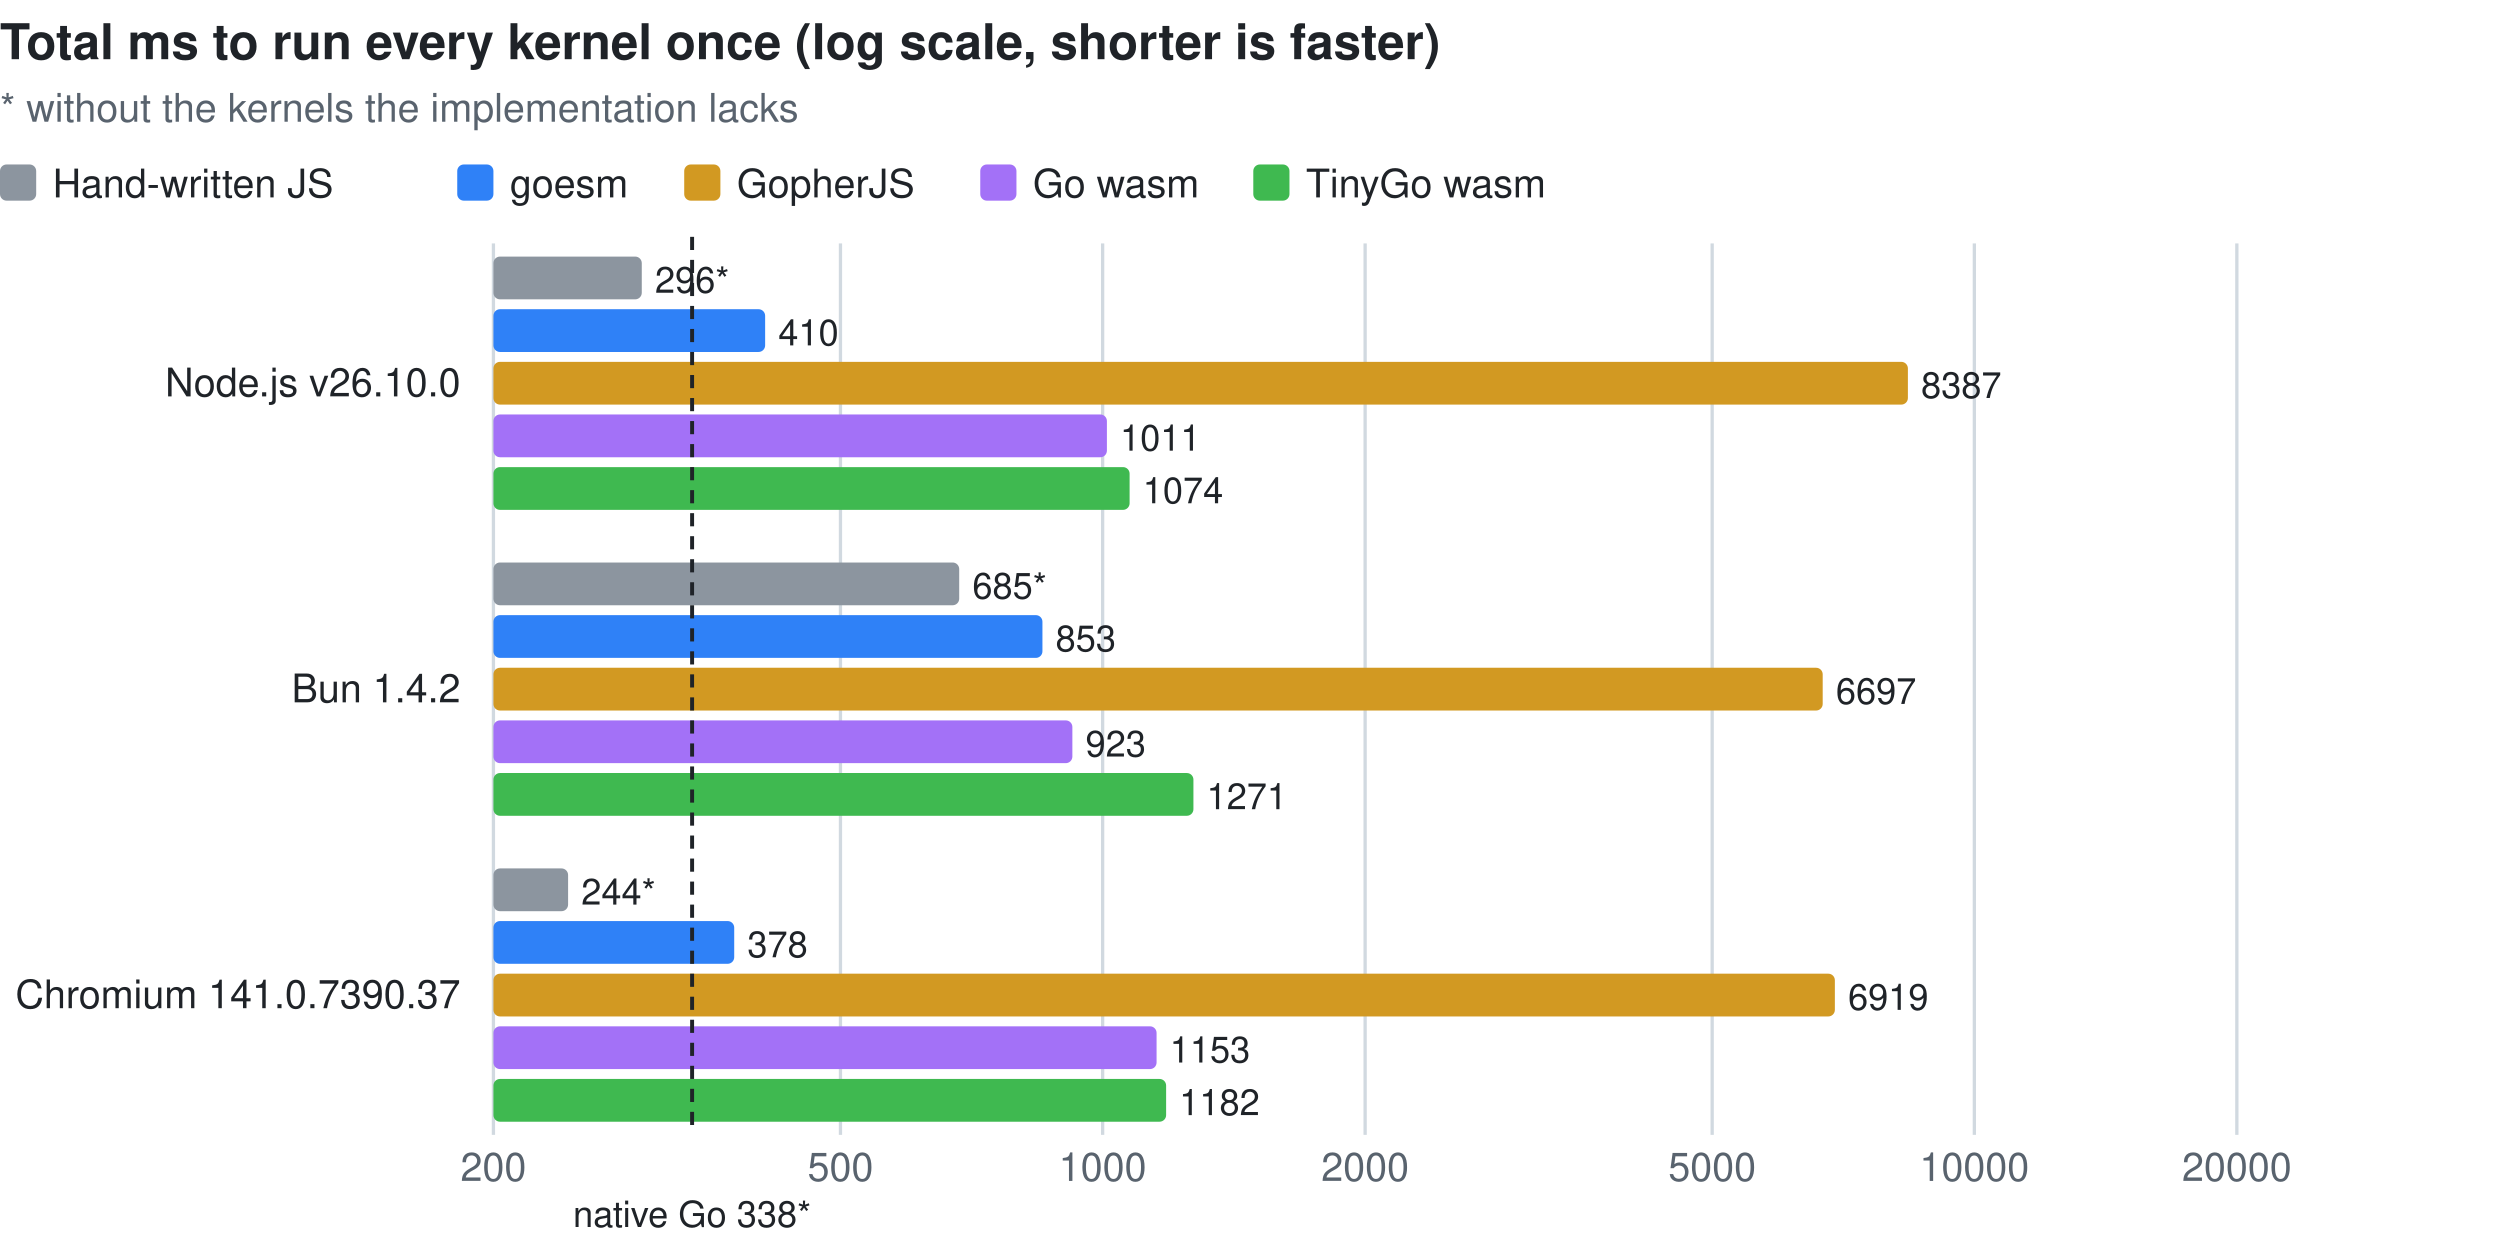
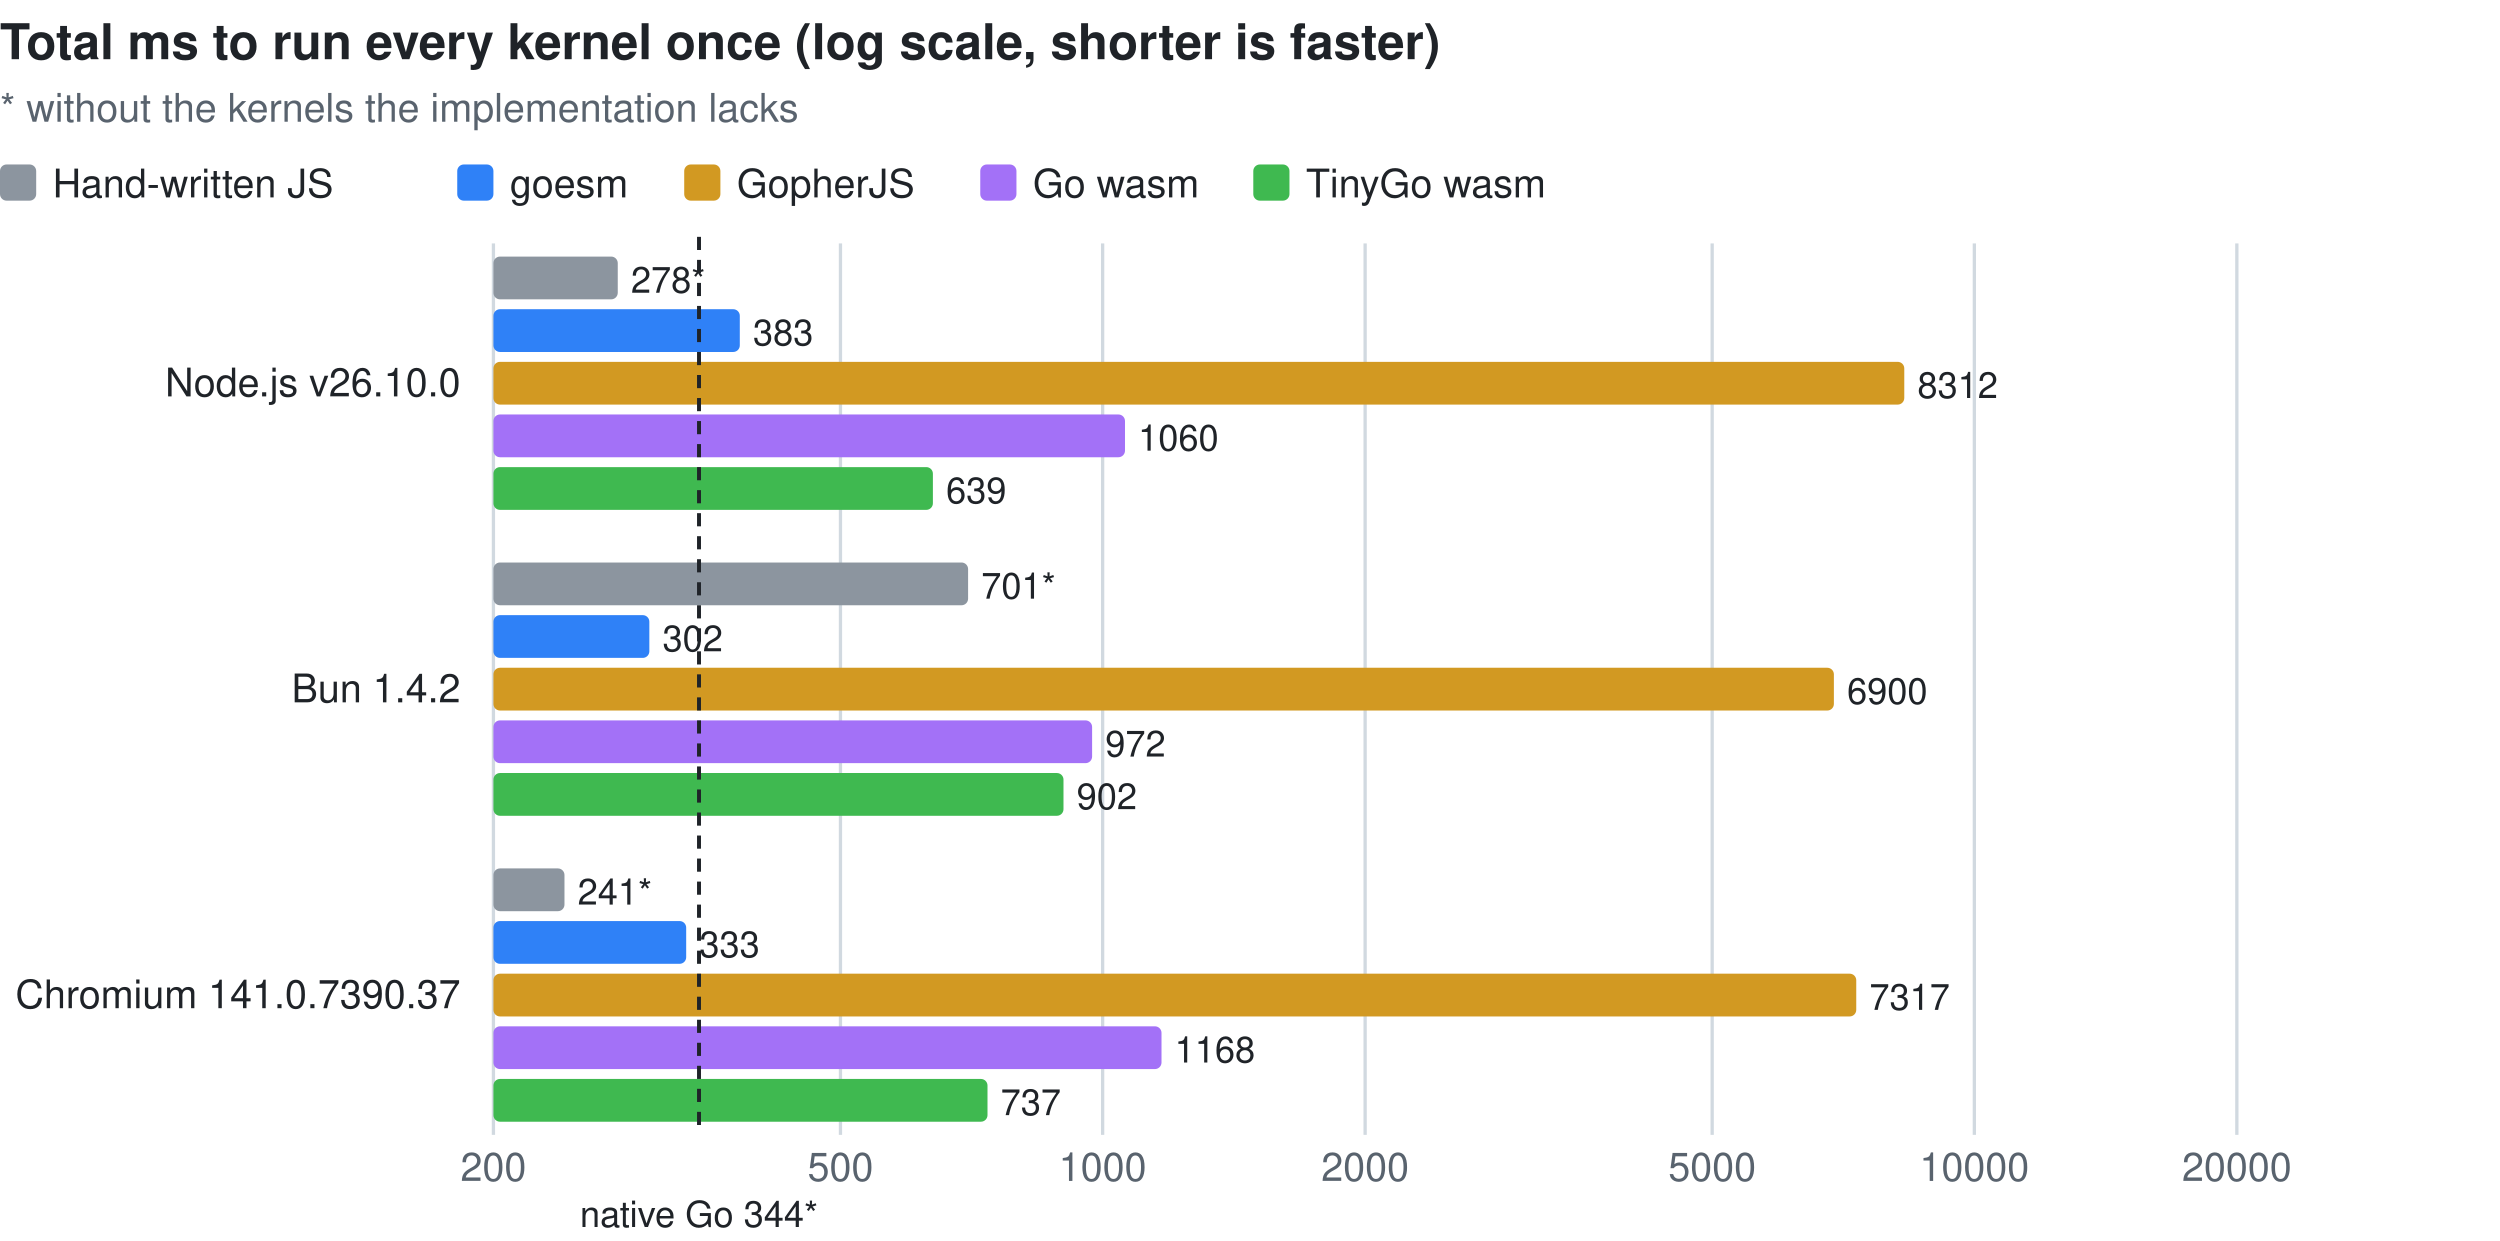
<svg xmlns="http://www.w3.org/2000/svg" width="760" height="377" viewBox="0 0 760 377" font-family="-apple-system, 'Segoe UI', Helvetica, Arial, 'Hiragino Sans', 'Noto Sans CJK JP', 'Yu Gothic', sans-serif" font-size="12">
  <style>.t{fill:#1f2328}.m{fill:#59636e}.g{stroke:#d1d9e0}.r{stroke:#1f2328}@media (prefers-color-scheme:dark){.t{fill:#f0f6fc}.m{fill:#9198a1}.g{stroke:#3d444d}.r{stroke:#f0f6fc}}</style>
  <text class="t" x="0" y="18" font-size="15" font-weight="600">Total ms to run every kernel once (log scale, shorter is faster)</text>
  <text class="m" x="0" y="37">* without the kernels the implementation lacks</text>
  <rect x="0" y="50" width="11" height="11" rx="2" fill="#8c959f" />
  <text class="t" x="16" y="60">Hand-written JS</text>
  <rect x="139" y="50" width="11" height="11" rx="2" fill="#2f81f7" />
  <text class="t" x="155" y="60">goesm</text>
  <rect x="208" y="50" width="11" height="11" rx="2" fill="#d29922" />
  <text class="t" x="224" y="60">GopherJS</text>
  <rect x="298" y="50" width="11" height="11" rx="2" fill="#a371f7" />
  <text class="t" x="314" y="60">Go wasm</text>
  <rect x="381" y="50" width="11" height="11" rx="2" fill="#3fb950" />
  <text class="t" x="397" y="60">TinyGo wasm</text>
  <line class="g" x1="150.0" y1="74" x2="150.0" y2="345" />
  <text class="m" x="150.0" y="359" text-anchor="middle">200</text>
  <line class="g" x1="255.5" y1="74" x2="255.5" y2="345" />
  <text class="m" x="255.5" y="359" text-anchor="middle">500</text>
  <line class="g" x1="335.2" y1="74" x2="335.2" y2="345" />
  <text class="m" x="335.2" y="359" text-anchor="middle">1000</text>
  <line class="g" x1="415.0" y1="74" x2="415.0" y2="345" />
  <text class="m" x="415.0" y="359" text-anchor="middle">2000</text>
  <line class="g" x1="520.5" y1="74" x2="520.5" y2="345" />
  <text class="m" x="520.5" y="359" text-anchor="middle">5000</text>
  <line class="g" x1="600.2" y1="74" x2="600.2" y2="345" />
  <text class="m" x="600.2" y="359" text-anchor="middle">10000</text>
  <line class="g" x1="680.0" y1="74" x2="680.0" y2="345" />
  <text class="m" x="680.0" y="359" text-anchor="middle">20000</text>
  <text class="t" x="140" y="120.5" text-anchor="end">Node.js v26.10.0</text>
-   <rect x="150" y="78" width="45.1" height="13" rx="2" fill="#8c959f" />
-   <text class="t" x="199.1" y="89" font-size="11">296*</text>
-   <rect x="150" y="94" width="82.6" height="13" rx="2" fill="#2f81f7" />
-   <text class="t" x="236.6" y="105" font-size="11">410</text>
-   <rect x="150" y="110" width="430.0" height="13" rx="2" fill="#d29922" />
-   <text class="t" x="584.0" y="121" font-size="11">8387</text>
-   <rect x="150" y="126" width="186.5" height="13" rx="2" fill="#a371f7" />
-   <text class="t" x="340.5" y="137" font-size="11">1011</text>
-   <rect x="150" y="142" width="193.4" height="13" rx="2" fill="#3fb950" />
-   <text class="t" x="347.4" y="153" font-size="11">1074</text>
+   <rect x="150" y="78" width="37.8" height="13" rx="2" fill="#8c959f" />
+   <text class="t" x="191.8" y="89" font-size="11">278*</text>
+   <rect x="150" y="94" width="74.9" height="13" rx="2" fill="#2f81f7" />
+   <text class="t" x="228.9" y="105" font-size="11">383</text>
+   <rect x="150" y="110" width="428.9" height="13" rx="2" fill="#d29922" />
+   <text class="t" x="582.9" y="121" font-size="11">8312</text>
+   <rect x="150" y="126" width="192.0" height="13" rx="2" fill="#a371f7" />
+   <text class="t" x="346.0" y="137" font-size="11">1060</text>
+   <rect x="150" y="142" width="133.6" height="13" rx="2" fill="#3fb950" />
+   <text class="t" x="287.6" y="153" font-size="11">639</text>
  <text class="t" x="140" y="213.5" text-anchor="end">Bun 1.4.2</text>
-   <rect x="150" y="171" width="141.6" height="13" rx="2" fill="#8c959f" />
-   <text class="t" x="295.6" y="182" font-size="11">685*</text>
-   <rect x="150" y="187" width="166.9" height="13" rx="2" fill="#2f81f7" />
-   <text class="t" x="320.9" y="198" font-size="11">853</text>
-   <rect x="150" y="203" width="404.1" height="13" rx="2" fill="#d29922" />
-   <text class="t" x="558.1" y="214" font-size="11">6697</text>
-   <rect x="150" y="219" width="176.0" height="13" rx="2" fill="#a371f7" />
-   <text class="t" x="330.0" y="230" font-size="11">923</text>
-   <rect x="150" y="235" width="212.8" height="13" rx="2" fill="#3fb950" />
-   <text class="t" x="366.8" y="246" font-size="11">1271</text>
+   <rect x="150" y="171" width="144.3" height="13" rx="2" fill="#8c959f" />
+   <text class="t" x="298.3" y="182" font-size="11">701*</text>
+   <rect x="150" y="187" width="47.4" height="13" rx="2" fill="#2f81f7" />
+   <text class="t" x="201.4" y="198" font-size="11">302</text>
+   <rect x="150" y="203" width="407.5" height="13" rx="2" fill="#d29922" />
+   <text class="t" x="561.5" y="214" font-size="11">6900</text>
+   <rect x="150" y="219" width="182.0" height="13" rx="2" fill="#a371f7" />
+   <text class="t" x="336.0" y="230" font-size="11">972</text>
+   <rect x="150" y="235" width="173.3" height="13" rx="2" fill="#3fb950" />
+   <text class="t" x="327.3" y="246" font-size="11">902</text>
  <text class="t" x="140" y="306.5" text-anchor="end">Chromium 141.0.7390.37</text>
-   <rect x="150" y="264" width="22.7" height="13" rx="2" fill="#8c959f" />
-   <text class="t" x="176.7" y="275" font-size="11">244*</text>
-   <rect x="150" y="280" width="73.2" height="13" rx="2" fill="#2f81f7" />
-   <text class="t" x="227.2" y="291" font-size="11">378</text>
-   <rect x="150" y="296" width="407.8" height="13" rx="2" fill="#d29922" />
-   <text class="t" x="561.8" y="307" font-size="11">6919</text>
-   <rect x="150" y="312" width="201.6" height="13" rx="2" fill="#a371f7" />
-   <text class="t" x="355.6" y="323" font-size="11">1153</text>
-   <rect x="150" y="328" width="204.5" height="13" rx="2" fill="#3fb950" />
-   <text class="t" x="358.5" y="339" font-size="11">1182</text>
-   <line class="r" x1="210.4" y1="72" x2="210.4" y2="345" stroke-dasharray="4 3" stroke-width="1.2" />
-   <text class="t" x="210.4" y="373" text-anchor="middle" font-size="11">native Go 338*</text>
+   <rect x="150" y="264" width="21.6" height="13" rx="2" fill="#8c959f" />
+   <text class="t" x="175.6" y="275" font-size="11">241*</text>
+   <rect x="150" y="280" width="58.6" height="13" rx="2" fill="#2f81f7" />
+   <text class="t" x="212.6" y="291" font-size="11">333</text>
+   <rect x="150" y="296" width="414.3" height="13" rx="2" fill="#d29922" />
+   <text class="t" x="568.3" y="307" font-size="11">7317</text>
+   <rect x="150" y="312" width="203.1" height="13" rx="2" fill="#a371f7" />
+   <text class="t" x="357.1" y="323" font-size="11">1168</text>
+   <rect x="150" y="328" width="150.2" height="13" rx="2" fill="#3fb950" />
+   <text class="t" x="304.2" y="339" font-size="11">737</text>
+   <line class="r" x1="212.5" y1="72" x2="212.5" y2="345" stroke-dasharray="4 3" stroke-width="1.2" />
+   <text class="t" x="212.5" y="373" text-anchor="middle" font-size="11">native Go 344*</text>
</svg>
